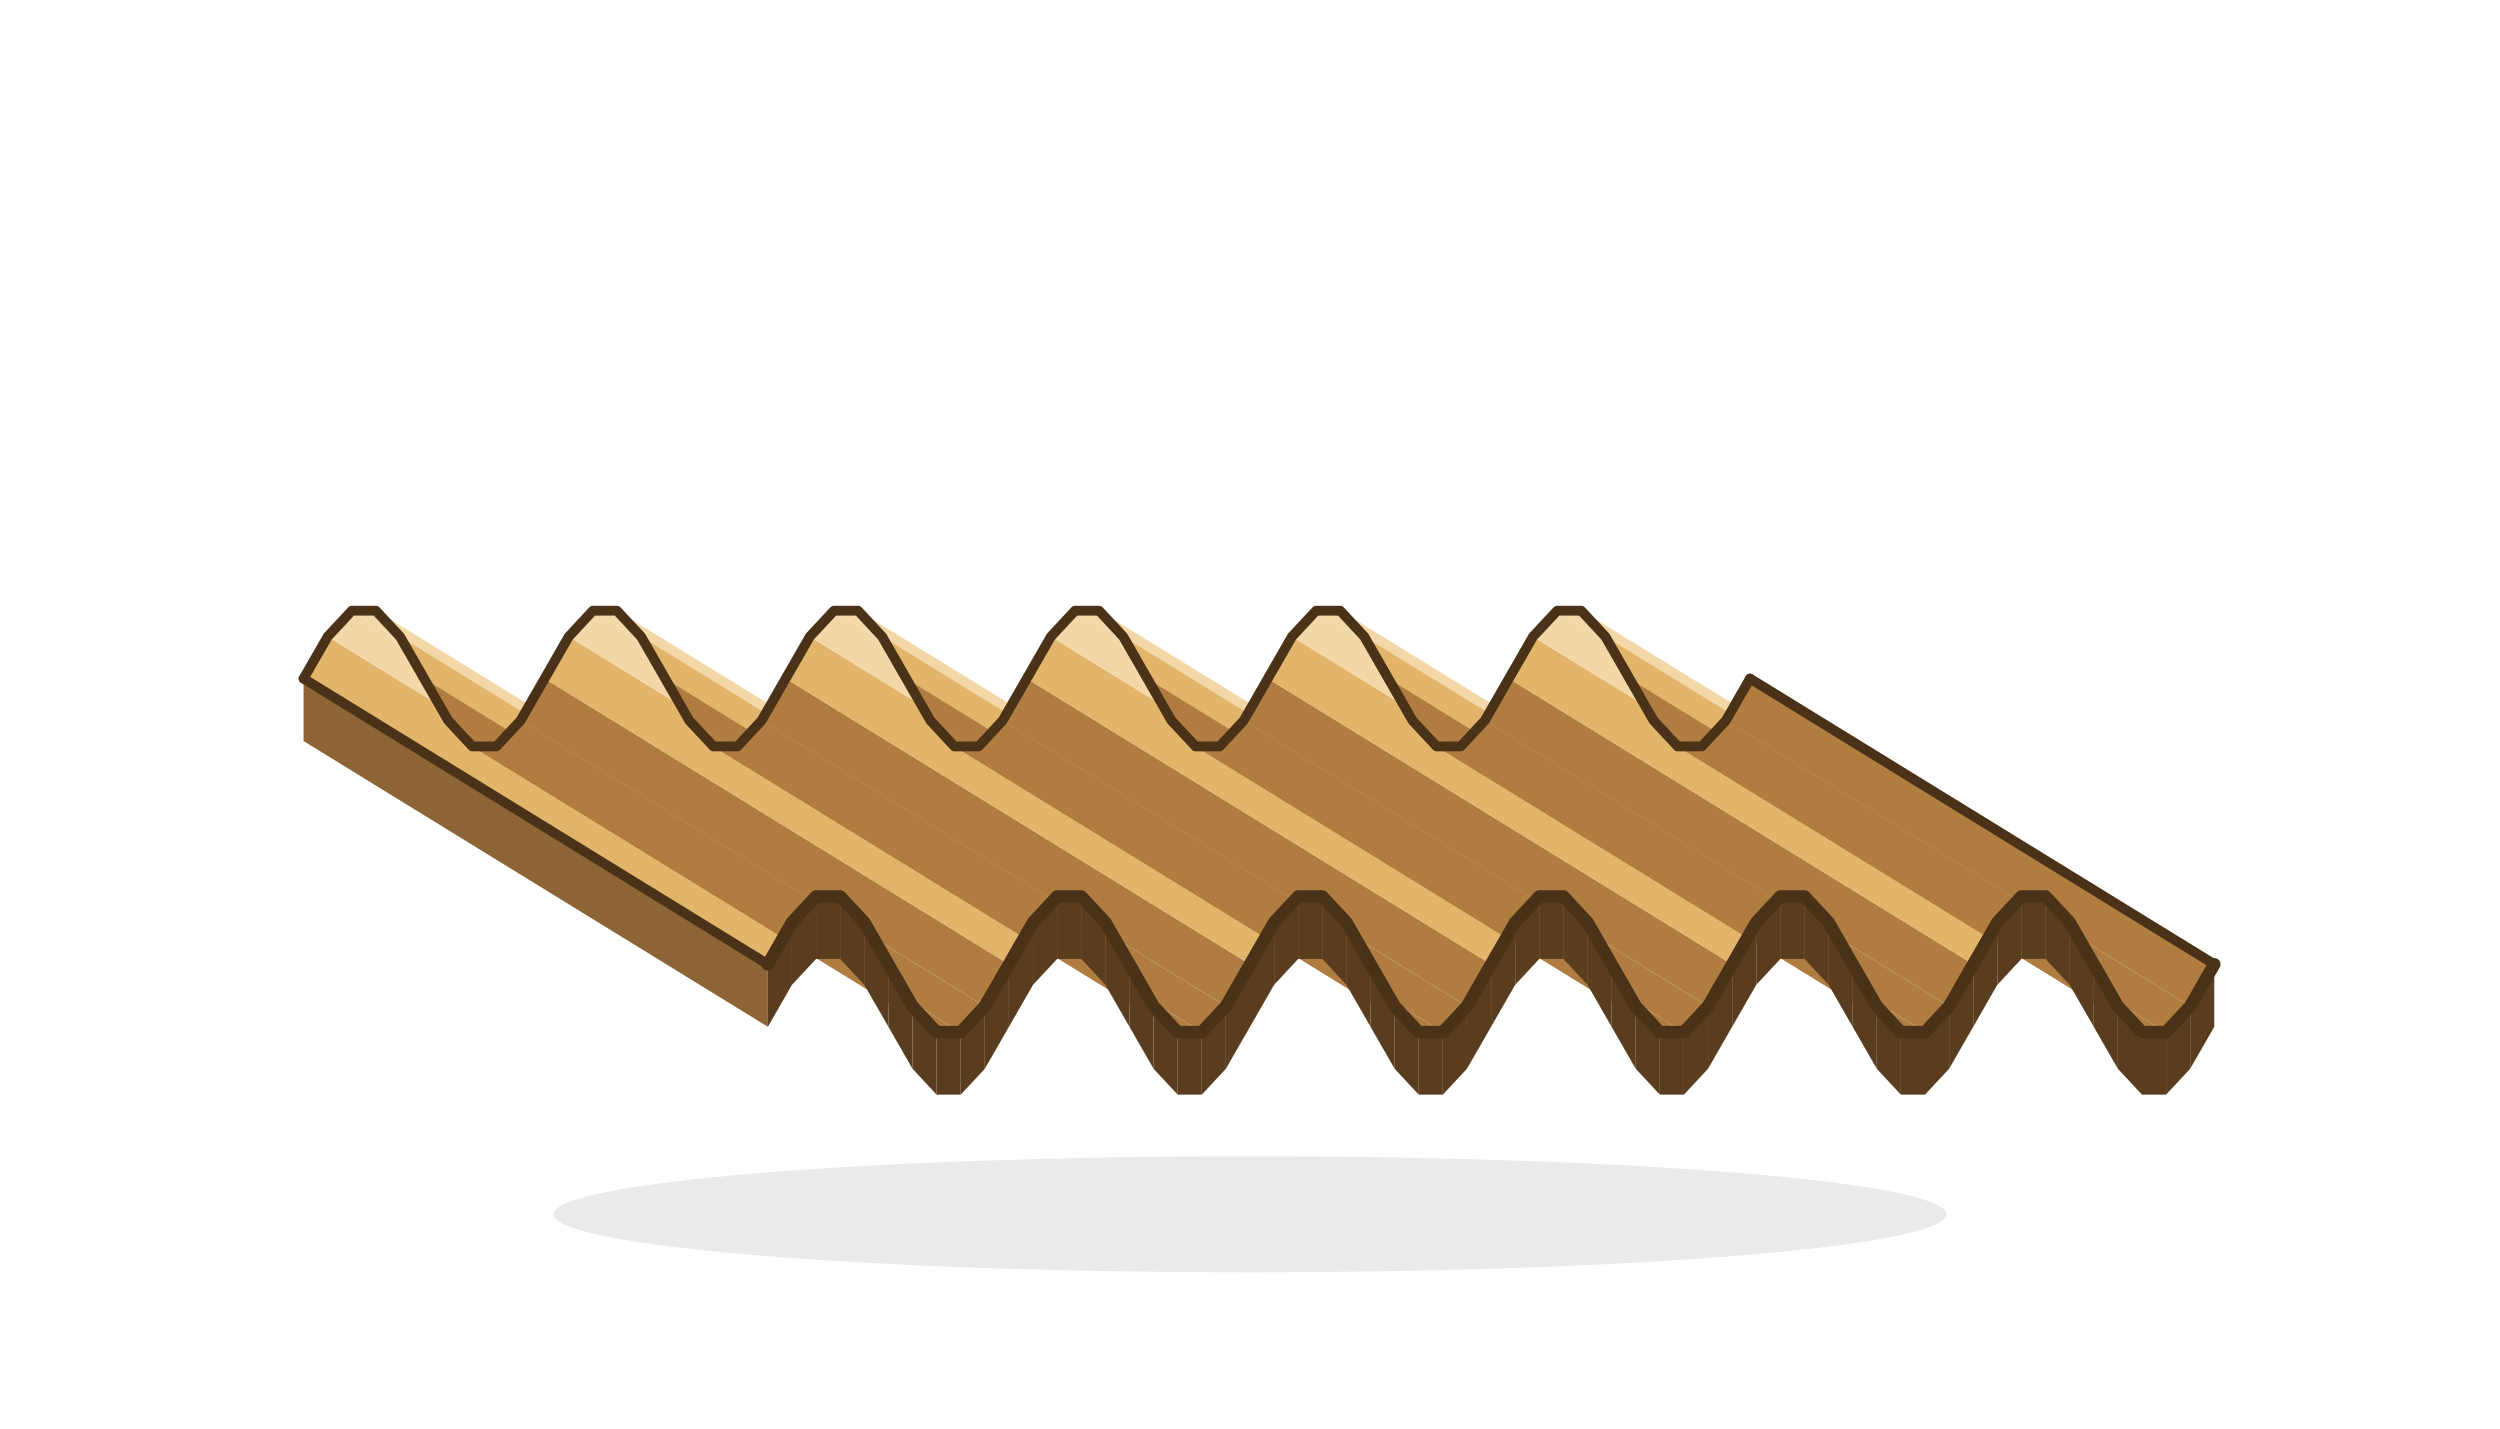
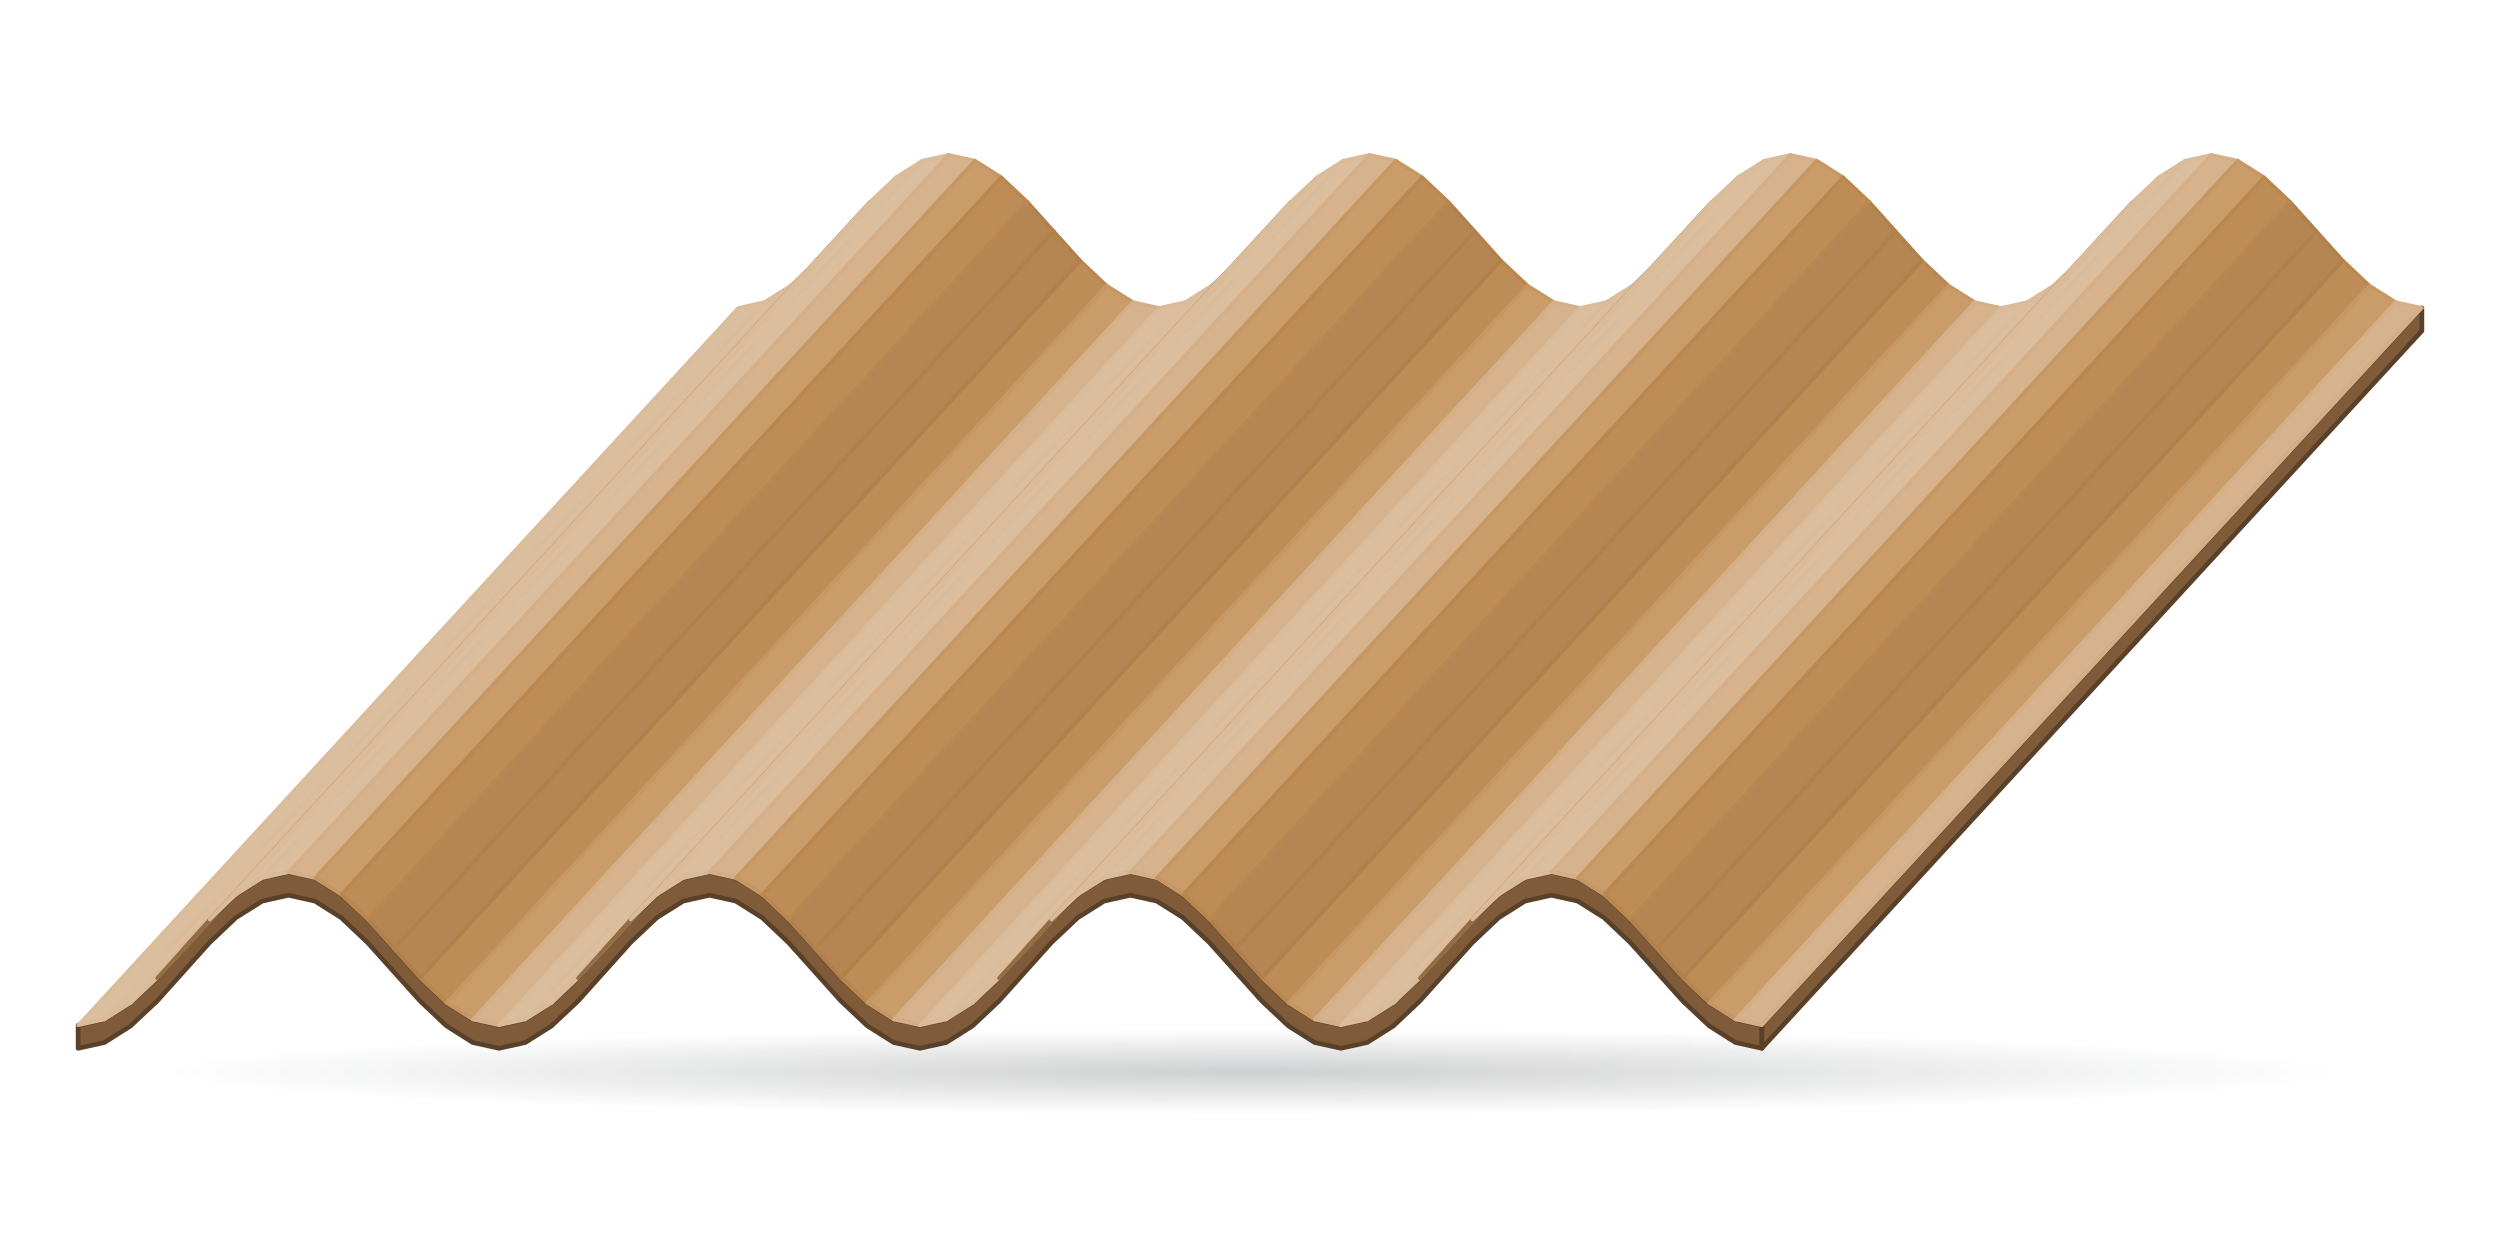
- <svg xmlns="http://www.w3.org/2000/svg" viewBox="0 0 280 160">
-   <ellipse cx="140" cy="136" rx="78" ry="6.5" fill="#1b2430" opacity="0.10" />
-   <path d="M86.0 108.0 L34.0 76.0 L34.0 83.0 L86.0 115.0 Z" fill="#8d6436" />
-   <path d="M86.0 108.0 L88.7 103.3 L36.7 71.3 L34.0 76.0 Z" fill="#e2b56a" />
-   <path d="M88.7 103.3 L91.4 100.4 L39.4 68.4 L36.7 71.3 Z" fill="#f4d7a6" />
-   <path d="M91.4 100.4 L94.1 100.4 L42.1 68.4 L39.4 68.4 Z" fill="#f4d7a6" />
-   <path d="M94.1 100.4 L96.8 103.3 L44.8 71.3 L42.1 68.4 Z" fill="#f4d7a6" />
-   <path d="M96.8 103.3 L99.5 108.0 L47.5 76.0 L44.8 71.3 Z" fill="#e2b56a" />
-   <path d="M99.5 108.0 L102.2 112.7 L50.2 80.7 L47.5 76.0 Z" fill="#b07c40" />
-   <path d="M102.2 112.7 L104.9 115.6 L52.9 83.6 L50.2 80.7 Z" fill="#b07c40" />
-   <path d="M104.9 115.6 L107.6 115.6 L55.6 83.6 L52.9 83.6 Z" fill="#b07c40" />
-   <path d="M107.6 115.6 L110.3 112.7 L58.3 80.7 L55.6 83.6 Z" fill="#b07c40" />
-   <path d="M110.3 112.7 L113.0 108.0 L61.0 76.0 L58.3 80.7 Z" fill="#b07c40" />
-   <path d="M113.0 108.0 L115.7 103.3 L63.7 71.3 L61.0 76.0 Z" fill="#e2b56a" />
-   <path d="M115.7 103.3 L118.4 100.4 L66.4 68.4 L63.7 71.3 Z" fill="#f4d7a6" />
-   <path d="M118.4 100.4 L121.1 100.4 L69.1 68.4 L66.4 68.4 Z" fill="#f4d7a6" />
-   <path d="M121.1 100.4 L123.8 103.3 L71.8 71.3 L69.1 68.4 Z" fill="#f4d7a6" />
-   <path d="M123.8 103.3 L126.5 108.0 L74.5 76.0 L71.8 71.3 Z" fill="#e2b56a" />
-   <path d="M126.5 108.0 L129.2 112.7 L77.2 80.7 L74.5 76.0 Z" fill="#b07c40" />
-   <path d="M129.2 112.7 L131.9 115.6 L79.9 83.6 L77.2 80.7 Z" fill="#b07c40" />
-   <path d="M131.9 115.6 L134.6 115.6 L82.6 83.6 L79.9 83.6 Z" fill="#b07c40" />
-   <path d="M134.6 115.6 L137.3 112.7 L85.3 80.7 L82.6 83.6 Z" fill="#b07c40" />
-   <path d="M137.3 112.7 L140.0 108.0 L88.0 76.0 L85.3 80.7 Z" fill="#b07c40" />
-   <path d="M140.0 108.0 L142.7 103.3 L90.7 71.3 L88.0 76.0 Z" fill="#e2b56a" />
-   <path d="M142.7 103.3 L145.4 100.4 L93.4 68.4 L90.7 71.3 Z" fill="#f4d7a6" />
-   <path d="M145.4 100.4 L148.1 100.4 L96.1 68.4 L93.4 68.4 Z" fill="#f4d7a6" />
-   <path d="M148.1 100.4 L150.8 103.3 L98.8 71.3 L96.1 68.4 Z" fill="#f4d7a6" />
-   <path d="M150.8 103.3 L153.5 108.0 L101.5 76.0 L98.8 71.3 Z" fill="#e2b56a" />
-   <path d="M153.5 108.0 L156.2 112.7 L104.2 80.7 L101.5 76.0 Z" fill="#b07c40" />
-   <path d="M156.2 112.7 L158.9 115.6 L106.9 83.6 L104.2 80.7 Z" fill="#b07c40" />
-   <path d="M158.9 115.6 L161.6 115.6 L109.6 83.6 L106.9 83.6 Z" fill="#b07c40" />
-   <path d="M161.6 115.6 L164.3 112.7 L112.3 80.7 L109.6 83.6 Z" fill="#b07c40" />
-   <path d="M164.3 112.7 L167.0 108.0 L115.0 76.0 L112.3 80.7 Z" fill="#b07c40" />
-   <path d="M167.0 108.0 L169.7 103.3 L117.7 71.3 L115.0 76.0 Z" fill="#e2b56a" />
-   <path d="M169.7 103.3 L172.4 100.4 L120.4 68.4 L117.7 71.3 Z" fill="#f4d7a6" />
-   <path d="M172.4 100.4 L175.1 100.4 L123.1 68.4 L120.4 68.4 Z" fill="#f4d7a6" />
-   <path d="M175.1 100.4 L177.8 103.3 L125.8 71.3 L123.1 68.4 Z" fill="#f4d7a6" />
-   <path d="M177.8 103.3 L180.5 108.0 L128.5 76.0 L125.8 71.3 Z" fill="#e2b56a" />
-   <path d="M180.5 108.0 L183.2 112.7 L131.2 80.7 L128.5 76.0 Z" fill="#b07c40" />
-   <path d="M183.2 112.7 L185.9 115.6 L133.9 83.6 L131.2 80.7 Z" fill="#b07c40" />
-   <path d="M185.9 115.6 L188.6 115.6 L136.6 83.6 L133.9 83.6 Z" fill="#b07c40" />
-   <path d="M188.6 115.6 L191.3 112.7 L139.3 80.7 L136.6 83.6 Z" fill="#b07c40" />
-   <path d="M191.3 112.7 L194.0 108.0 L142.0 76.0 L139.3 80.7 Z" fill="#b07c40" />
-   <path d="M194.0 108.0 L196.7 103.3 L144.7 71.3 L142.0 76.0 Z" fill="#e2b56a" />
-   <path d="M196.7 103.3 L199.4 100.4 L147.4 68.4 L144.7 71.3 Z" fill="#f4d7a6" />
-   <path d="M199.4 100.4 L202.1 100.4 L150.1 68.4 L147.4 68.4 Z" fill="#f4d7a6" />
-   <path d="M202.1 100.4 L204.8 103.3 L152.8 71.3 L150.1 68.4 Z" fill="#f4d7a6" />
-   <path d="M204.8 103.3 L207.5 108.0 L155.5 76.0 L152.8 71.3 Z" fill="#e2b56a" />
-   <path d="M207.5 108.0 L210.2 112.7 L158.2 80.7 L155.5 76.0 Z" fill="#b07c40" />
-   <path d="M210.2 112.7 L212.9 115.6 L160.9 83.6 L158.2 80.7 Z" fill="#b07c40" />
-   <path d="M212.9 115.6 L215.6 115.6 L163.6 83.6 L160.9 83.6 Z" fill="#b07c40" />
-   <path d="M215.6 115.6 L218.3 112.7 L166.3 80.7 L163.6 83.6 Z" fill="#b07c40" />
-   <path d="M218.3 112.7 L221.0 108.0 L169.0 76.0 L166.3 80.7 Z" fill="#b07c40" />
-   <path d="M221.0 108.0 L223.7 103.3 L171.7 71.3 L169.0 76.0 Z" fill="#e2b56a" />
-   <path d="M223.7 103.3 L226.4 100.4 L174.4 68.4 L171.7 71.3 Z" fill="#f4d7a6" />
-   <path d="M226.4 100.4 L229.1 100.4 L177.1 68.4 L174.4 68.4 Z" fill="#f4d7a6" />
-   <path d="M229.1 100.4 L231.8 103.3 L179.8 71.3 L177.1 68.4 Z" fill="#f4d7a6" />
-   <path d="M231.8 103.3 L234.5 108.0 L182.5 76.0 L179.8 71.3 Z" fill="#e2b56a" />
-   <path d="M234.5 108.0 L237.2 112.7 L185.2 80.7 L182.5 76.0 Z" fill="#b07c40" />
-   <path d="M237.2 112.7 L239.9 115.6 L187.9 83.6 L185.2 80.7 Z" fill="#b07c40" />
-   <path d="M239.9 115.6 L242.6 115.6 L190.6 83.6 L187.9 83.6 Z" fill="#b07c40" />
-   <path d="M242.6 115.6 L245.3 112.7 L193.3 80.7 L190.6 83.6 Z" fill="#b07c40" />
-   <path d="M245.3 112.7 L248.0 108.0 L196.0 76.0 L193.3 80.7 Z" fill="#b07c40" />
-   <path d="M86.0 108.0 L88.7 103.3 L88.7 110.3 L86.0 115.0 Z" fill="#5a3c1e" />
-   <path d="M88.7 103.3 L91.4 100.4 L91.4 107.4 L88.7 110.3 Z" fill="#5a3c1e" />
-   <path d="M91.4 100.4 L94.1 100.4 L94.1 107.4 L91.4 107.4 Z" fill="#5a3c1e" />
-   <path d="M94.1 100.4 L96.8 103.3 L96.8 110.3 L94.1 107.4 Z" fill="#5a3c1e" />
-   <path d="M96.8 103.3 L99.5 108.0 L99.5 115.0 L96.8 110.3 Z" fill="#5a3c1e" />
-   <path d="M99.5 108.0 L102.2 112.7 L102.2 119.7 L99.5 115.0 Z" fill="#5a3c1e" />
-   <path d="M102.2 112.7 L104.9 115.6 L104.9 122.6 L102.2 119.7 Z" fill="#5a3c1e" />
-   <path d="M104.9 115.6 L107.6 115.6 L107.6 122.6 L104.9 122.6 Z" fill="#5a3c1e" />
-   <path d="M107.6 115.6 L110.3 112.7 L110.3 119.7 L107.6 122.6 Z" fill="#5a3c1e" />
-   <path d="M110.3 112.7 L113.0 108.0 L113.0 115.0 L110.3 119.7 Z" fill="#5a3c1e" />
-   <path d="M113.0 108.0 L115.7 103.3 L115.7 110.3 L113.0 115.0 Z" fill="#5a3c1e" />
-   <path d="M115.7 103.3 L118.4 100.4 L118.4 107.4 L115.7 110.3 Z" fill="#5a3c1e" />
-   <path d="M118.4 100.4 L121.1 100.4 L121.1 107.4 L118.4 107.4 Z" fill="#5a3c1e" />
-   <path d="M121.1 100.4 L123.8 103.3 L123.8 110.3 L121.1 107.4 Z" fill="#5a3c1e" />
-   <path d="M123.8 103.3 L126.5 108.0 L126.5 115.0 L123.8 110.3 Z" fill="#5a3c1e" />
-   <path d="M126.5 108.0 L129.2 112.7 L129.2 119.7 L126.5 115.0 Z" fill="#5a3c1e" />
-   <path d="M129.2 112.7 L131.9 115.6 L131.9 122.6 L129.2 119.7 Z" fill="#5a3c1e" />
-   <path d="M131.9 115.6 L134.6 115.6 L134.6 122.6 L131.9 122.6 Z" fill="#5a3c1e" />
-   <path d="M134.6 115.6 L137.3 112.7 L137.3 119.7 L134.6 122.6 Z" fill="#5a3c1e" />
-   <path d="M137.3 112.7 L140.0 108.0 L140.0 115.0 L137.3 119.7 Z" fill="#5a3c1e" />
-   <path d="M140.0 108.0 L142.7 103.3 L142.7 110.3 L140.0 115.0 Z" fill="#5a3c1e" />
-   <path d="M142.7 103.3 L145.4 100.4 L145.4 107.4 L142.7 110.3 Z" fill="#5a3c1e" />
-   <path d="M145.4 100.4 L148.1 100.4 L148.1 107.4 L145.4 107.4 Z" fill="#5a3c1e" />
-   <path d="M148.1 100.4 L150.8 103.3 L150.8 110.3 L148.1 107.4 Z" fill="#5a3c1e" />
-   <path d="M150.8 103.3 L153.5 108.0 L153.5 115.0 L150.8 110.3 Z" fill="#5a3c1e" />
-   <path d="M153.5 108.0 L156.2 112.7 L156.2 119.7 L153.5 115.0 Z" fill="#5a3c1e" />
-   <path d="M156.2 112.7 L158.9 115.6 L158.9 122.6 L156.2 119.7 Z" fill="#5a3c1e" />
-   <path d="M158.9 115.6 L161.6 115.6 L161.6 122.6 L158.9 122.6 Z" fill="#5a3c1e" />
-   <path d="M161.6 115.6 L164.3 112.7 L164.3 119.7 L161.6 122.6 Z" fill="#5a3c1e" />
-   <path d="M164.3 112.7 L167.0 108.0 L167.0 115.0 L164.3 119.7 Z" fill="#5a3c1e" />
-   <path d="M167.0 108.0 L169.7 103.3 L169.7 110.3 L167.0 115.0 Z" fill="#5a3c1e" />
-   <path d="M169.7 103.3 L172.4 100.4 L172.4 107.4 L169.7 110.3 Z" fill="#5a3c1e" />
-   <path d="M172.4 100.4 L175.1 100.4 L175.1 107.4 L172.4 107.4 Z" fill="#5a3c1e" />
-   <path d="M175.1 100.4 L177.8 103.3 L177.8 110.3 L175.1 107.4 Z" fill="#5a3c1e" />
-   <path d="M177.8 103.3 L180.5 108.0 L180.5 115.0 L177.8 110.3 Z" fill="#5a3c1e" />
-   <path d="M180.5 108.0 L183.2 112.7 L183.2 119.7 L180.5 115.0 Z" fill="#5a3c1e" />
-   <path d="M183.2 112.7 L185.9 115.6 L185.9 122.6 L183.2 119.7 Z" fill="#5a3c1e" />
-   <path d="M185.9 115.6 L188.6 115.6 L188.6 122.6 L185.9 122.6 Z" fill="#5a3c1e" />
-   <path d="M188.6 115.6 L191.3 112.7 L191.3 119.7 L188.6 122.6 Z" fill="#5a3c1e" />
-   <path d="M191.3 112.7 L194.0 108.0 L194.0 115.0 L191.3 119.7 Z" fill="#5a3c1e" />
-   <path d="M194.0 108.0 L196.7 103.3 L196.7 110.3 L194.0 115.0 Z" fill="#5a3c1e" />
-   <path d="M196.7 103.3 L199.4 100.4 L199.4 107.4 L196.7 110.3 Z" fill="#5a3c1e" />
-   <path d="M199.4 100.4 L202.1 100.4 L202.1 107.4 L199.4 107.4 Z" fill="#5a3c1e" />
-   <path d="M202.1 100.4 L204.8 103.3 L204.8 110.3 L202.1 107.4 Z" fill="#5a3c1e" />
-   <path d="M204.8 103.3 L207.5 108.0 L207.5 115.0 L204.8 110.3 Z" fill="#5a3c1e" />
-   <path d="M207.5 108.0 L210.2 112.7 L210.2 119.7 L207.5 115.0 Z" fill="#5a3c1e" />
-   <path d="M210.2 112.7 L212.9 115.6 L212.9 122.6 L210.2 119.7 Z" fill="#5a3c1e" />
-   <path d="M212.9 115.6 L215.6 115.6 L215.6 122.6 L212.9 122.6 Z" fill="#5a3c1e" />
-   <path d="M215.6 115.6 L218.3 112.7 L218.3 119.7 L215.6 122.6 Z" fill="#5a3c1e" />
-   <path d="M218.3 112.7 L221.0 108.0 L221.0 115.0 L218.3 119.7 Z" fill="#5a3c1e" />
-   <path d="M221.0 108.0 L223.7 103.3 L223.7 110.3 L221.0 115.0 Z" fill="#5a3c1e" />
-   <path d="M223.7 103.3 L226.4 100.4 L226.4 107.4 L223.7 110.3 Z" fill="#5a3c1e" />
-   <path d="M226.4 100.4 L229.1 100.4 L229.1 107.4 L226.4 107.4 Z" fill="#5a3c1e" />
-   <path d="M229.1 100.4 L231.8 103.3 L231.8 110.3 L229.1 107.4 Z" fill="#5a3c1e" />
-   <path d="M231.8 103.3 L234.5 108.0 L234.5 115.0 L231.8 110.3 Z" fill="#5a3c1e" />
-   <path d="M234.5 108.0 L237.2 112.7 L237.2 119.7 L234.5 115.0 Z" fill="#5a3c1e" />
-   <path d="M237.2 112.7 L239.9 115.6 L239.9 122.6 L237.2 119.7 Z" fill="#5a3c1e" />
-   <path d="M239.9 115.6 L242.6 115.6 L242.6 122.6 L239.9 122.6 Z" fill="#5a3c1e" />
-   <path d="M242.6 115.6 L245.3 112.7 L245.3 119.7 L242.6 122.6 Z" fill="#5a3c1e" />
-   <path d="M245.3 112.7 L248.0 108.0 L248.0 115.0 L245.3 119.7 Z" fill="#5a3c1e" />
-   <path d="M86.0 108.0 L88.7 103.3 L91.4 100.4 L94.1 100.4 L96.8 103.3 L99.5 108.0 L102.2 112.7 L104.9 115.6 L107.6 115.6 L110.3 112.7 L113.0 108.0 L115.7 103.3 L118.4 100.4 L121.1 100.4 L123.8 103.3 L126.5 108.0 L129.2 112.7 L131.9 115.6 L134.6 115.6 L137.3 112.7 L140.0 108.0 L142.7 103.3 L145.4 100.4 L148.1 100.4 L150.8 103.3 L153.5 108.0 L156.2 112.7 L158.9 115.6 L161.6 115.6 L164.3 112.7 L167.0 108.0 L169.7 103.3 L172.4 100.4 L175.1 100.4 L177.8 103.3 L180.5 108.0 L183.2 112.7 L185.9 115.6 L188.6 115.6 L191.3 112.7 L194.0 108.0 L196.7 103.3 L199.4 100.4 L202.1 100.4 L204.8 103.3 L207.5 108.0 L210.2 112.7 L212.9 115.6 L215.6 115.6 L218.3 112.7 L221.0 108.0 L223.7 103.3 L226.4 100.4 L229.1 100.4 L231.8 103.3 L234.5 108.0 L237.2 112.7 L239.9 115.6 L242.6 115.6 L245.3 112.7 L248.0 108.0" fill="none" stroke="#4a3218" stroke-width="1.4" stroke-linejoin="round" stroke-linecap="round" />
-   <path d="M34.0 76.0 L36.7 71.3 L39.4 68.4 L42.1 68.4 L44.8 71.3 L47.5 76.0 L50.2 80.7 L52.9 83.6 L55.6 83.6 L58.3 80.7 L61.0 76.0 L63.7 71.3 L66.4 68.4 L69.1 68.4 L71.8 71.3 L74.5 76.0 L77.2 80.7 L79.9 83.6 L82.6 83.6 L85.3 80.7 L88.0 76.0 L90.7 71.3 L93.4 68.4 L96.1 68.4 L98.8 71.3 L101.5 76.0 L104.2 80.7 L106.9 83.6 L109.6 83.6 L112.3 80.7 L115.0 76.0 L117.7 71.3 L120.4 68.4 L123.1 68.4 L125.8 71.3 L128.5 76.0 L131.2 80.7 L133.9 83.6 L136.6 83.6 L139.3 80.7 L142.0 76.0 L144.7 71.3 L147.4 68.4 L150.1 68.4 L152.8 71.3 L155.5 76.0 L158.2 80.7 L160.9 83.6 L163.6 83.6 L166.3 80.7 L169.0 76.0 L171.7 71.3 L174.4 68.4 L177.1 68.4 L179.8 71.3 L182.5 76.0 L185.2 80.7 L187.9 83.6 L190.6 83.6 L193.3 80.7 L196.0 76.0" fill="none" stroke="#4a3218" stroke-width="1.1" stroke-linejoin="round" stroke-linecap="round" />
-   <path d="M86.0 108.0 L34.0 76.0" fill="none" stroke="#4a3218" stroke-width="1.1" stroke-linejoin="round" stroke-linecap="round" />
-   <path d="M248.0 108.0 L196.0 76.0" fill="none" stroke="#4a3218" stroke-width="1.1" stroke-linejoin="round" stroke-linecap="round" />
+ <svg xmlns="http://www.w3.org/2000/svg" viewBox="0 0 320 160" role="img">
+   <defs>
+     <radialGradient id="sh" cx="50%" cy="50%" r="50%">
+       <stop offset="0" stop-color="#0d1318" stop-opacity=".20" />
+       <stop offset="1" stop-color="#0d1318" stop-opacity="0" />
+     </radialGradient>
+   </defs>
+   <ellipse cx="160.0" cy="137.2" rx="138.0" ry="5.5" fill="url(#sh)" />
+   <polygon points="225.51,131.24 310.00,39.41 310.00,42.35 225.51,134.18" fill="#7a5330" fill-opacity="0.95" stroke="#594029" stroke-width="0.6" stroke-linejoin="round" />
+   <polygon points="10.00,131.24 13.37,130.50 16.73,128.38 20.10,125.20 23.47,121.45 26.84,117.70 30.20,114.52 33.57,112.40 36.94,111.65 40.31,112.40 43.67,114.52 47.04,117.70 50.41,121.45 53.78,125.20 57.14,128.38 60.51,130.50 63.88,131.24 67.24,130.50 70.61,128.38 73.98,125.20 77.35,121.45 80.71,117.70 84.08,114.52 87.45,112.40 90.82,111.65 94.18,112.40 97.55,114.52 100.92,117.70 104.29,121.45 107.65,125.20 111.02,128.38 114.39,130.50 117.76,131.24 121.12,130.50 124.49,128.38 127.86,125.20 131.22,121.45 134.59,117.70 137.96,114.52 141.33,112.40 144.69,111.65 148.06,112.40 151.43,114.52 154.80,117.70 158.16,121.45 161.53,125.20 164.90,128.38 168.27,130.50 171.63,131.24 175.00,130.50 178.37,128.38 181.73,125.20 185.10,121.45 188.47,117.70 191.84,114.52 195.20,112.40 198.57,111.65 201.94,112.40 205.31,114.52 208.67,117.70 212.04,121.45 215.41,125.20 218.78,128.38 222.14,130.50 225.51,131.24 225.51,134.18 222.14,133.44 218.78,131.31 215.41,128.14 212.04,124.39 208.67,120.64 205.31,117.46 201.94,115.34 198.57,114.59 195.20,115.34 191.84,117.46 188.47,120.64 185.10,124.39 181.73,128.14 178.37,131.31 175.00,133.44 171.63,134.18 168.27,133.44 164.90,131.31 161.53,128.14 158.16,124.39 154.80,120.64 151.43,117.46 148.06,115.34 144.69,114.59 141.33,115.34 137.96,117.46 134.59,120.64 131.22,124.39 127.86,128.14 124.49,131.31 121.12,133.44 117.76,134.18 114.39,133.44 111.02,131.31 107.65,128.14 104.29,124.39 100.92,120.64 97.55,117.46 94.18,115.34 90.82,114.59 87.45,115.34 84.08,117.46 80.71,120.64 77.35,124.39 73.98,128.14 70.61,131.31 67.24,133.44 63.88,134.18 60.51,133.44 57.14,131.31 53.78,128.14 50.41,124.39 47.04,120.64 43.67,117.46 40.31,115.34 36.94,114.59 33.57,115.34 30.20,117.46 26.84,120.64 23.47,124.39 20.10,128.14 16.73,131.31 13.37,133.44 10.00,134.18" fill="#7a5330" fill-opacity="0.95" stroke="#594029" stroke-width="0.6" stroke-linejoin="round" />
+   <polygon points="10.00,131.24 13.37,130.50 97.86,38.66 94.49,39.41" fill="#dabb9a" fill-opacity="0.95" stroke="#dabb9a" stroke-width="0.45" stroke-linejoin="round" />
+   <polygon points="13.37,130.50 16.73,128.38 101.22,36.54 97.86,38.66" fill="#dabb9a" fill-opacity="0.95" stroke="#dabb9a" stroke-width="0.45" stroke-linejoin="round" />
+   <polygon points="16.73,128.38 20.10,125.20 104.59,33.36 101.22,36.54" fill="#dabb9a" fill-opacity="0.95" stroke="#dabb9a" stroke-width="0.45" stroke-linejoin="round" />
+   <polygon points="20.10,125.20 23.47,121.45 107.96,29.61 104.59,33.36" fill="#946c42" fill-opacity="0.95" stroke="#946c42" stroke-width="0.45" stroke-linejoin="round" />
+   <polygon points="23.47,121.45 26.84,117.70 111.33,25.86 107.96,29.61" fill="#946c42" fill-opacity="0.95" stroke="#946c42" stroke-width="0.45" stroke-linejoin="round" />
+   <polygon points="26.84,117.70 30.20,114.52 114.69,22.69 111.33,25.86" fill="#dabb9a" fill-opacity="0.95" stroke="#dabb9a" stroke-width="0.45" stroke-linejoin="round" />
+   <polygon points="30.20,114.52 33.57,112.40 118.06,20.56 114.69,22.69" fill="#dabb9a" fill-opacity="0.95" stroke="#dabb9a" stroke-width="0.45" stroke-linejoin="round" />
+   <polygon points="33.57,112.40 36.94,111.65 121.43,19.82 118.06,20.56" fill="#dabb9a" fill-opacity="0.95" stroke="#dabb9a" stroke-width="0.45" stroke-linejoin="round" />
+   <polygon points="36.94,111.65 40.31,112.40 124.80,20.56 121.43,19.82" fill="#d4af88" fill-opacity="0.95" stroke="#d4af88" stroke-width="0.45" stroke-linejoin="round" />
+   <polygon points="53.78,125.20 57.14,128.38 141.63,36.54 138.27,33.36" fill="#bb874e" fill-opacity="0.95" stroke="#bb874e" stroke-width="0.45" stroke-linejoin="round" />
+   <polygon points="50.41,121.45 53.78,125.20 138.27,33.36 134.90,29.61" fill="#b2804b" fill-opacity="0.95" stroke="#b2804b" stroke-width="0.45" stroke-linejoin="round" />
+   <polygon points="57.14,128.38 60.51,130.50 145.00,38.66 141.63,36.54" fill="#c79763" fill-opacity="0.95" stroke="#c79763" stroke-width="0.45" stroke-linejoin="round" />
+   <polygon points="40.31,112.40 43.67,114.52 128.16,22.69 124.80,20.56" fill="#c79763" fill-opacity="0.95" stroke="#c79763" stroke-width="0.45" stroke-linejoin="round" />
+   <polygon points="47.04,117.70 50.41,121.45 134.90,29.61 131.53,25.86" fill="#b2804b" fill-opacity="0.95" stroke="#b2804b" stroke-width="0.45" stroke-linejoin="round" />
+   <polygon points="43.67,114.52 47.04,117.70 131.53,25.86 128.16,22.69" fill="#bb874e" fill-opacity="0.95" stroke="#bb874e" stroke-width="0.45" stroke-linejoin="round" />
+   <polygon points="60.51,130.50 63.88,131.24 148.37,39.41 145.00,38.66" fill="#d4af88" fill-opacity="0.95" stroke="#d4af88" stroke-width="0.45" stroke-linejoin="round" />
+   <polygon points="63.88,131.24 67.24,130.50 151.73,38.66 148.37,39.41" fill="#dabb9a" fill-opacity="0.95" stroke="#dabb9a" stroke-width="0.45" stroke-linejoin="round" />
+   <polygon points="67.24,130.50 70.61,128.38 155.10,36.54 151.73,38.66" fill="#dabb9a" fill-opacity="0.95" stroke="#dabb9a" stroke-width="0.45" stroke-linejoin="round" />
+   <polygon points="70.61,128.38 73.98,125.20 158.47,33.36 155.10,36.54" fill="#dabb9a" fill-opacity="0.95" stroke="#dabb9a" stroke-width="0.45" stroke-linejoin="round" />
+   <polygon points="73.98,125.20 77.35,121.45 161.84,29.61 158.47,33.36" fill="#946c42" fill-opacity="0.95" stroke="#946c42" stroke-width="0.45" stroke-linejoin="round" />
+   <polygon points="77.35,121.45 80.71,117.70 165.20,25.86 161.84,29.61" fill="#946c42" fill-opacity="0.95" stroke="#946c42" stroke-width="0.45" stroke-linejoin="round" />
+   <polygon points="80.71,117.70 84.08,114.52 168.57,22.69 165.20,25.86" fill="#dabb9a" fill-opacity="0.95" stroke="#dabb9a" stroke-width="0.45" stroke-linejoin="round" />
+   <polygon points="84.08,114.52 87.45,112.40 171.94,20.56 168.57,22.69" fill="#dabb9a" fill-opacity="0.95" stroke="#dabb9a" stroke-width="0.45" stroke-linejoin="round" />
+   <polygon points="87.45,112.40 90.82,111.65 175.31,19.82 171.94,20.56" fill="#dabb9a" fill-opacity="0.95" stroke="#dabb9a" stroke-width="0.45" stroke-linejoin="round" />
+   <polygon points="90.82,111.65 94.18,112.40 178.67,20.56 175.31,19.82" fill="#d4af88" fill-opacity="0.95" stroke="#d4af88" stroke-width="0.45" stroke-linejoin="round" />
+   <polygon points="107.65,125.20 111.02,128.38 195.51,36.54 192.14,33.36" fill="#bb874e" fill-opacity="0.95" stroke="#bb874e" stroke-width="0.45" stroke-linejoin="round" />
+   <polygon points="104.29,121.45 107.65,125.20 192.14,33.36 188.78,29.61" fill="#b2804b" fill-opacity="0.95" stroke="#b2804b" stroke-width="0.45" stroke-linejoin="round" />
+   <polygon points="111.02,128.38 114.39,130.50 198.88,38.66 195.51,36.54" fill="#c79763" fill-opacity="0.95" stroke="#c79763" stroke-width="0.45" stroke-linejoin="round" />
+   <polygon points="94.18,112.40 97.55,114.52 182.04,22.69 178.67,20.56" fill="#c79763" fill-opacity="0.95" stroke="#c79763" stroke-width="0.45" stroke-linejoin="round" />
+   <polygon points="100.92,117.70 104.29,121.45 188.78,29.61 185.41,25.86" fill="#b2804b" fill-opacity="0.95" stroke="#b2804b" stroke-width="0.45" stroke-linejoin="round" />
+   <polygon points="97.55,114.52 100.92,117.70 185.41,25.86 182.04,22.69" fill="#bb874e" fill-opacity="0.95" stroke="#bb874e" stroke-width="0.45" stroke-linejoin="round" />
+   <polygon points="114.39,130.50 117.76,131.24 202.24,39.41 198.88,38.66" fill="#d4af88" fill-opacity="0.95" stroke="#d4af88" stroke-width="0.45" stroke-linejoin="round" />
+   <polygon points="117.76,131.24 121.12,130.50 205.61,38.66 202.24,39.41" fill="#dabb9a" fill-opacity="0.95" stroke="#dabb9a" stroke-width="0.45" stroke-linejoin="round" />
+   <polygon points="121.12,130.50 124.49,128.38 208.98,36.54 205.61,38.66" fill="#dabb9a" fill-opacity="0.95" stroke="#dabb9a" stroke-width="0.45" stroke-linejoin="round" />
+   <polygon points="124.49,128.38 127.86,125.20 212.35,33.36 208.98,36.54" fill="#dabb9a" fill-opacity="0.95" stroke="#dabb9a" stroke-width="0.45" stroke-linejoin="round" />
+   <polygon points="127.86,125.20 131.22,121.45 215.71,29.61 212.35,33.36" fill="#946c42" fill-opacity="0.95" stroke="#946c42" stroke-width="0.45" stroke-linejoin="round" />
+   <polygon points="131.22,121.45 134.59,117.70 219.08,25.86 215.71,29.61" fill="#946c42" fill-opacity="0.95" stroke="#946c42" stroke-width="0.45" stroke-linejoin="round" />
+   <polygon points="134.59,117.70 137.96,114.52 222.45,22.69 219.08,25.86" fill="#dabb9a" fill-opacity="0.95" stroke="#dabb9a" stroke-width="0.45" stroke-linejoin="round" />
+   <polygon points="137.96,114.52 141.33,112.40 225.82,20.56 222.45,22.69" fill="#dabb9a" fill-opacity="0.95" stroke="#dabb9a" stroke-width="0.45" stroke-linejoin="round" />
+   <polygon points="141.33,112.40 144.69,111.65 229.18,19.82 225.82,20.56" fill="#dabb9a" fill-opacity="0.95" stroke="#dabb9a" stroke-width="0.45" stroke-linejoin="round" />
+   <polygon points="144.69,111.65 148.06,112.40 232.55,20.56 229.18,19.82" fill="#d4af88" fill-opacity="0.95" stroke="#d4af88" stroke-width="0.45" stroke-linejoin="round" />
+   <polygon points="161.53,125.20 164.90,128.38 249.39,36.54 246.02,33.36" fill="#bb874e" fill-opacity="0.95" stroke="#bb874e" stroke-width="0.45" stroke-linejoin="round" />
+   <polygon points="158.16,121.45 161.53,125.20 246.02,33.36 242.65,29.61" fill="#b2804b" fill-opacity="0.95" stroke="#b2804b" stroke-width="0.45" stroke-linejoin="round" />
+   <polygon points="164.90,128.38 168.27,130.50 252.76,38.66 249.39,36.54" fill="#c79763" fill-opacity="0.95" stroke="#c79763" stroke-width="0.45" stroke-linejoin="round" />
+   <polygon points="148.06,112.40 151.43,114.52 235.92,22.69 232.55,20.56" fill="#c79763" fill-opacity="0.95" stroke="#c79763" stroke-width="0.45" stroke-linejoin="round" />
+   <polygon points="154.80,117.70 158.16,121.45 242.65,29.61 239.29,25.86" fill="#b2804b" fill-opacity="0.95" stroke="#b2804b" stroke-width="0.45" stroke-linejoin="round" />
+   <polygon points="151.43,114.52 154.80,117.70 239.29,25.86 235.92,22.69" fill="#bb874e" fill-opacity="0.95" stroke="#bb874e" stroke-width="0.45" stroke-linejoin="round" />
+   <polygon points="168.27,130.50 171.63,131.24 256.12,39.41 252.76,38.66" fill="#d4af88" fill-opacity="0.95" stroke="#d4af88" stroke-width="0.45" stroke-linejoin="round" />
+   <polygon points="171.63,131.24 175.00,130.50 259.49,38.66 256.12,39.41" fill="#dabb9a" fill-opacity="0.95" stroke="#dabb9a" stroke-width="0.45" stroke-linejoin="round" />
+   <polygon points="175.00,130.50 178.37,128.38 262.86,36.54 259.49,38.66" fill="#dabb9a" fill-opacity="0.95" stroke="#dabb9a" stroke-width="0.45" stroke-linejoin="round" />
+   <polygon points="178.37,128.38 181.73,125.20 266.22,33.36 262.86,36.54" fill="#dabb9a" fill-opacity="0.95" stroke="#dabb9a" stroke-width="0.45" stroke-linejoin="round" />
+   <polygon points="181.73,125.20 185.10,121.45 269.59,29.61 266.22,33.36" fill="#946c42" fill-opacity="0.95" stroke="#946c42" stroke-width="0.45" stroke-linejoin="round" />
+   <polygon points="185.10,121.45 188.47,117.70 272.96,25.86 269.59,29.61" fill="#946c42" fill-opacity="0.95" stroke="#946c42" stroke-width="0.45" stroke-linejoin="round" />
+   <polygon points="188.47,117.70 191.84,114.52 276.33,22.69 272.96,25.86" fill="#dabb9a" fill-opacity="0.95" stroke="#dabb9a" stroke-width="0.45" stroke-linejoin="round" />
+   <polygon points="191.84,114.52 195.20,112.40 279.69,20.56 276.33,22.69" fill="#dabb9a" fill-opacity="0.95" stroke="#dabb9a" stroke-width="0.45" stroke-linejoin="round" />
+   <polygon points="195.20,112.40 198.57,111.65 283.06,19.82 279.69,20.56" fill="#dabb9a" fill-opacity="0.95" stroke="#dabb9a" stroke-width="0.45" stroke-linejoin="round" />
+   <polygon points="198.57,111.65 201.94,112.40 286.43,20.56 283.06,19.82" fill="#d4af88" fill-opacity="0.95" stroke="#d4af88" stroke-width="0.45" stroke-linejoin="round" />
+   <polygon points="215.41,125.20 218.78,128.38 303.27,36.54 299.90,33.36" fill="#bb874e" fill-opacity="0.95" stroke="#bb874e" stroke-width="0.45" stroke-linejoin="round" />
+   <polygon points="212.04,121.45 215.41,125.20 299.90,33.36 296.53,29.61" fill="#b2804b" fill-opacity="0.95" stroke="#b2804b" stroke-width="0.45" stroke-linejoin="round" />
+   <polygon points="218.78,128.38 222.14,130.50 306.63,38.66 303.27,36.54" fill="#c79763" fill-opacity="0.95" stroke="#c79763" stroke-width="0.45" stroke-linejoin="round" />
+   <polygon points="201.94,112.40 205.31,114.52 289.80,22.69 286.43,20.56" fill="#c79763" fill-opacity="0.95" stroke="#c79763" stroke-width="0.45" stroke-linejoin="round" />
+   <polygon points="208.67,117.70 212.04,121.45 296.53,29.61 293.16,25.86" fill="#b2804b" fill-opacity="0.95" stroke="#b2804b" stroke-width="0.45" stroke-linejoin="round" />
+   <polygon points="205.31,114.52 208.67,117.70 293.16,25.86 289.80,22.69" fill="#bb874e" fill-opacity="0.95" stroke="#bb874e" stroke-width="0.45" stroke-linejoin="round" />
+   <polygon points="222.14,130.50 225.51,131.24 310.00,39.41 306.63,38.66" fill="#d4af88" fill-opacity="0.95" stroke="#d4af88" stroke-width="0.45" stroke-linejoin="round" />
</svg>
